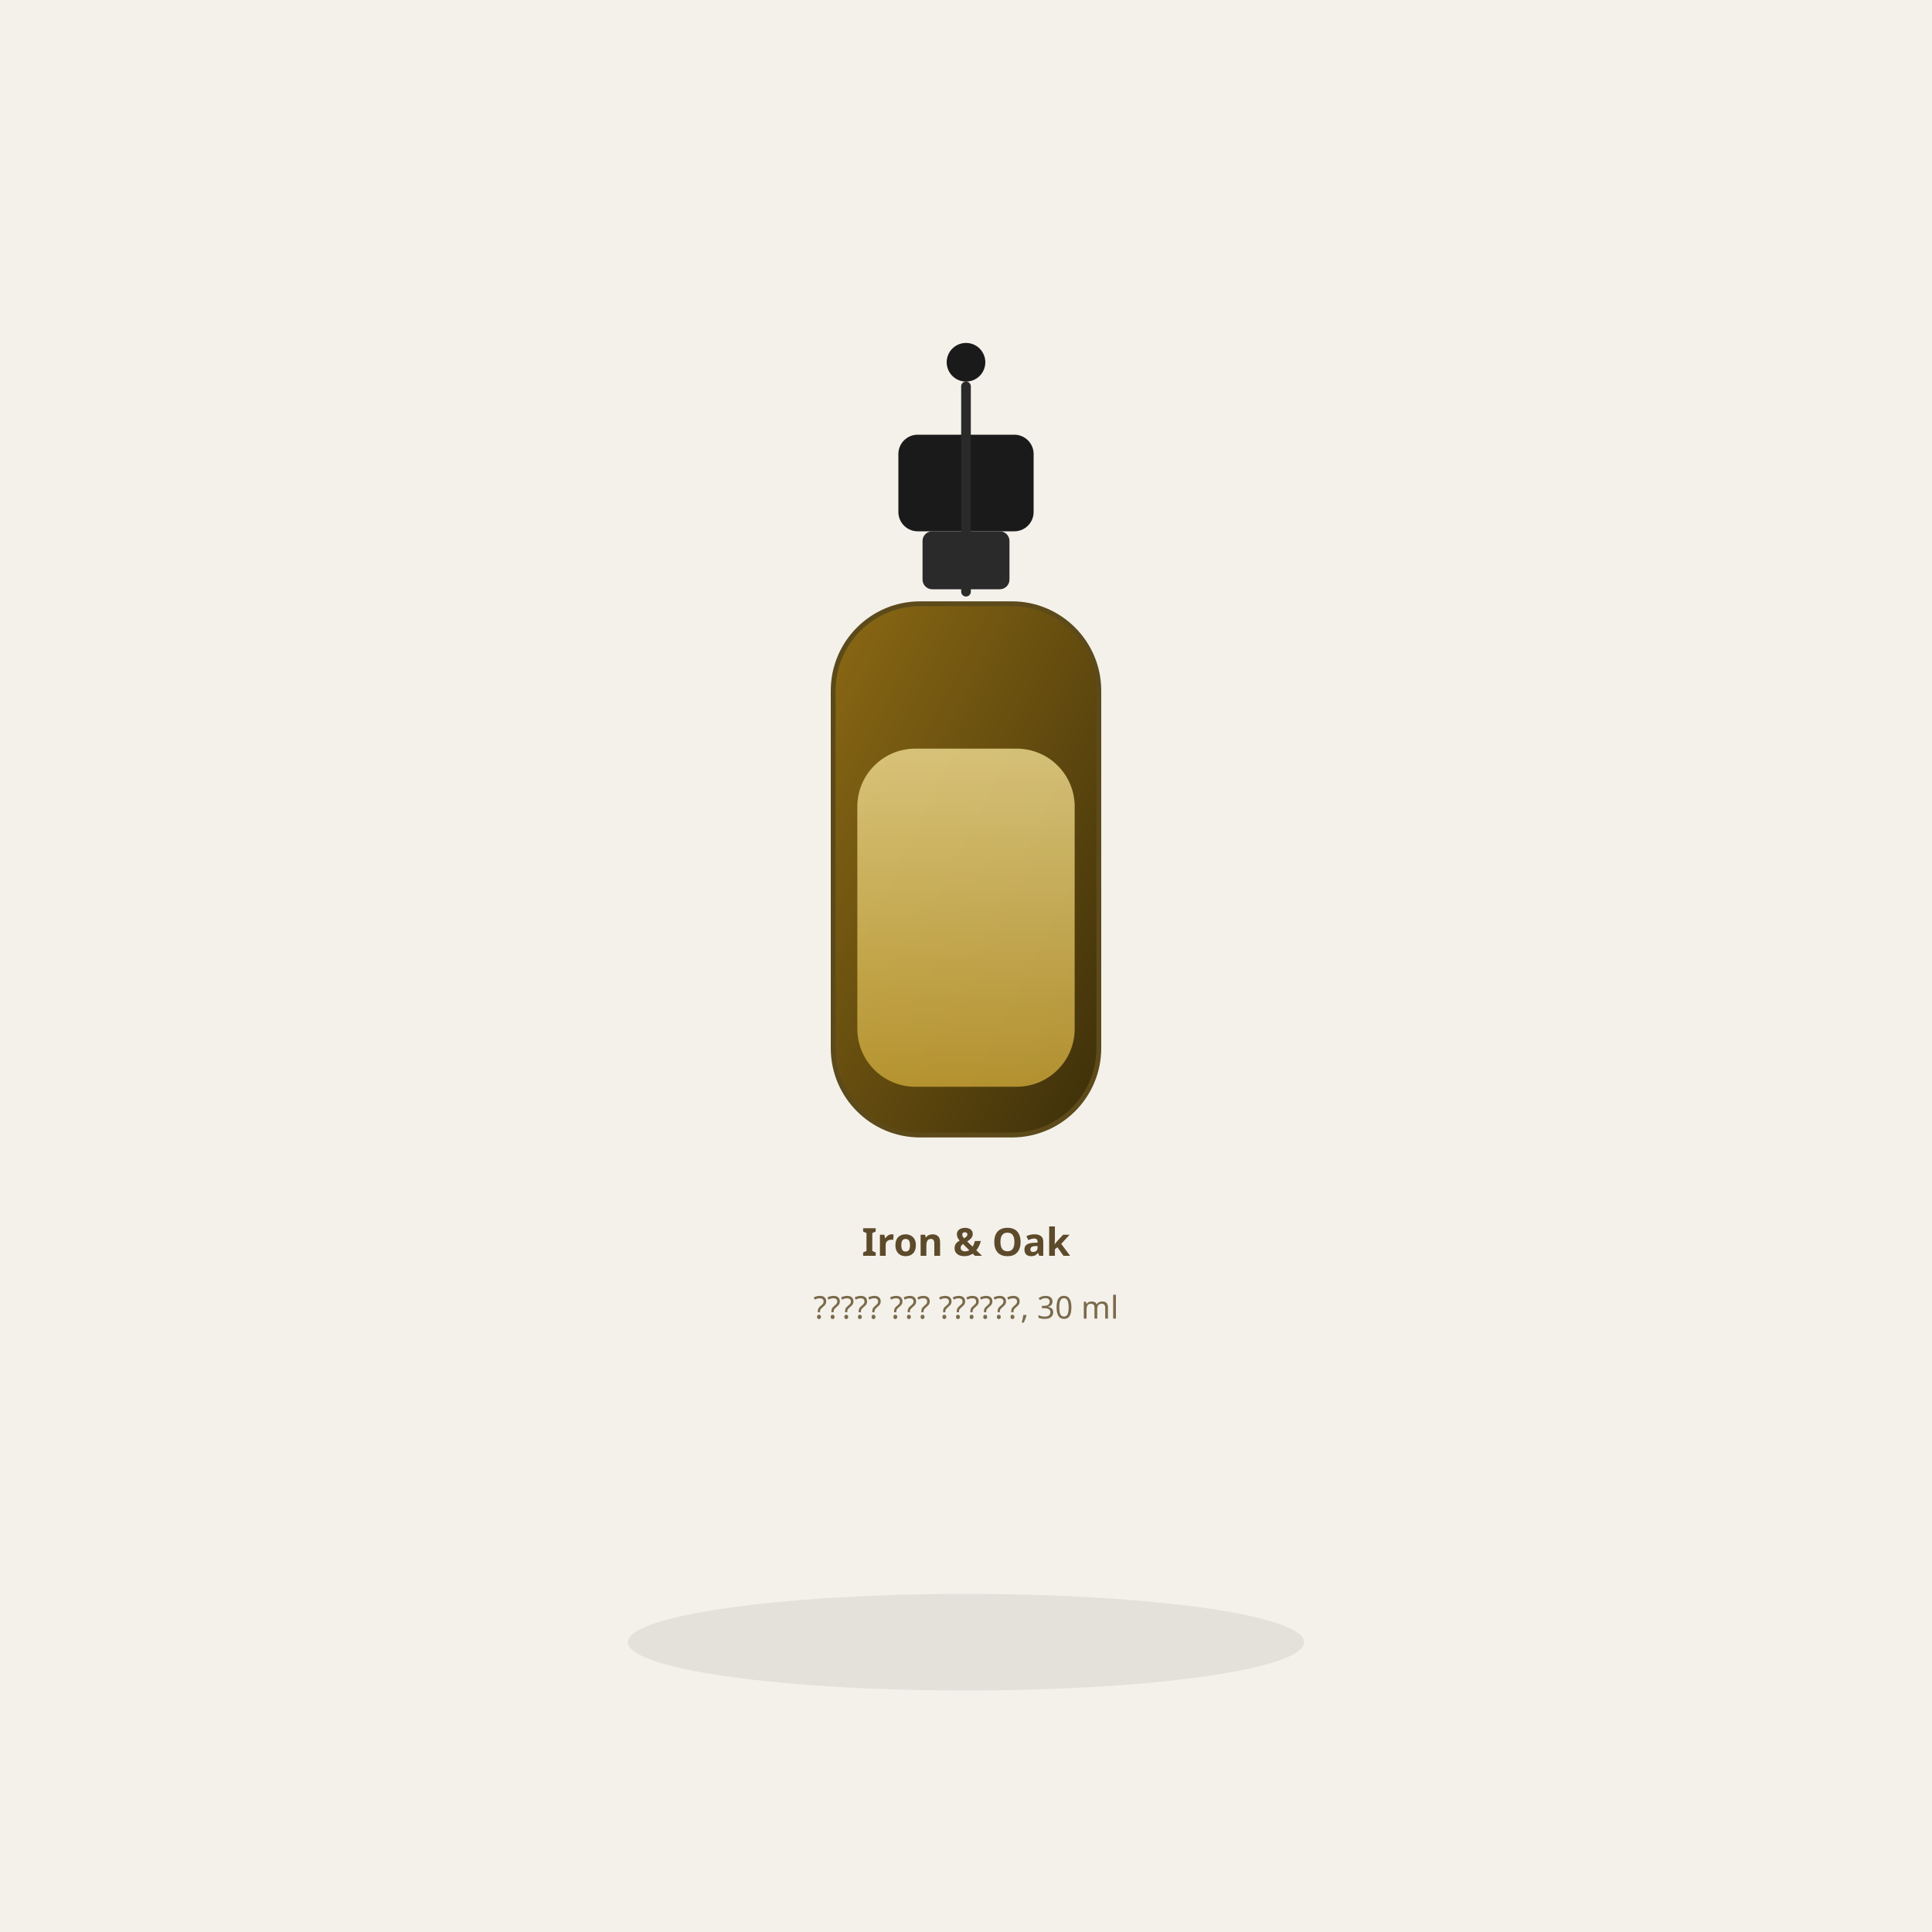
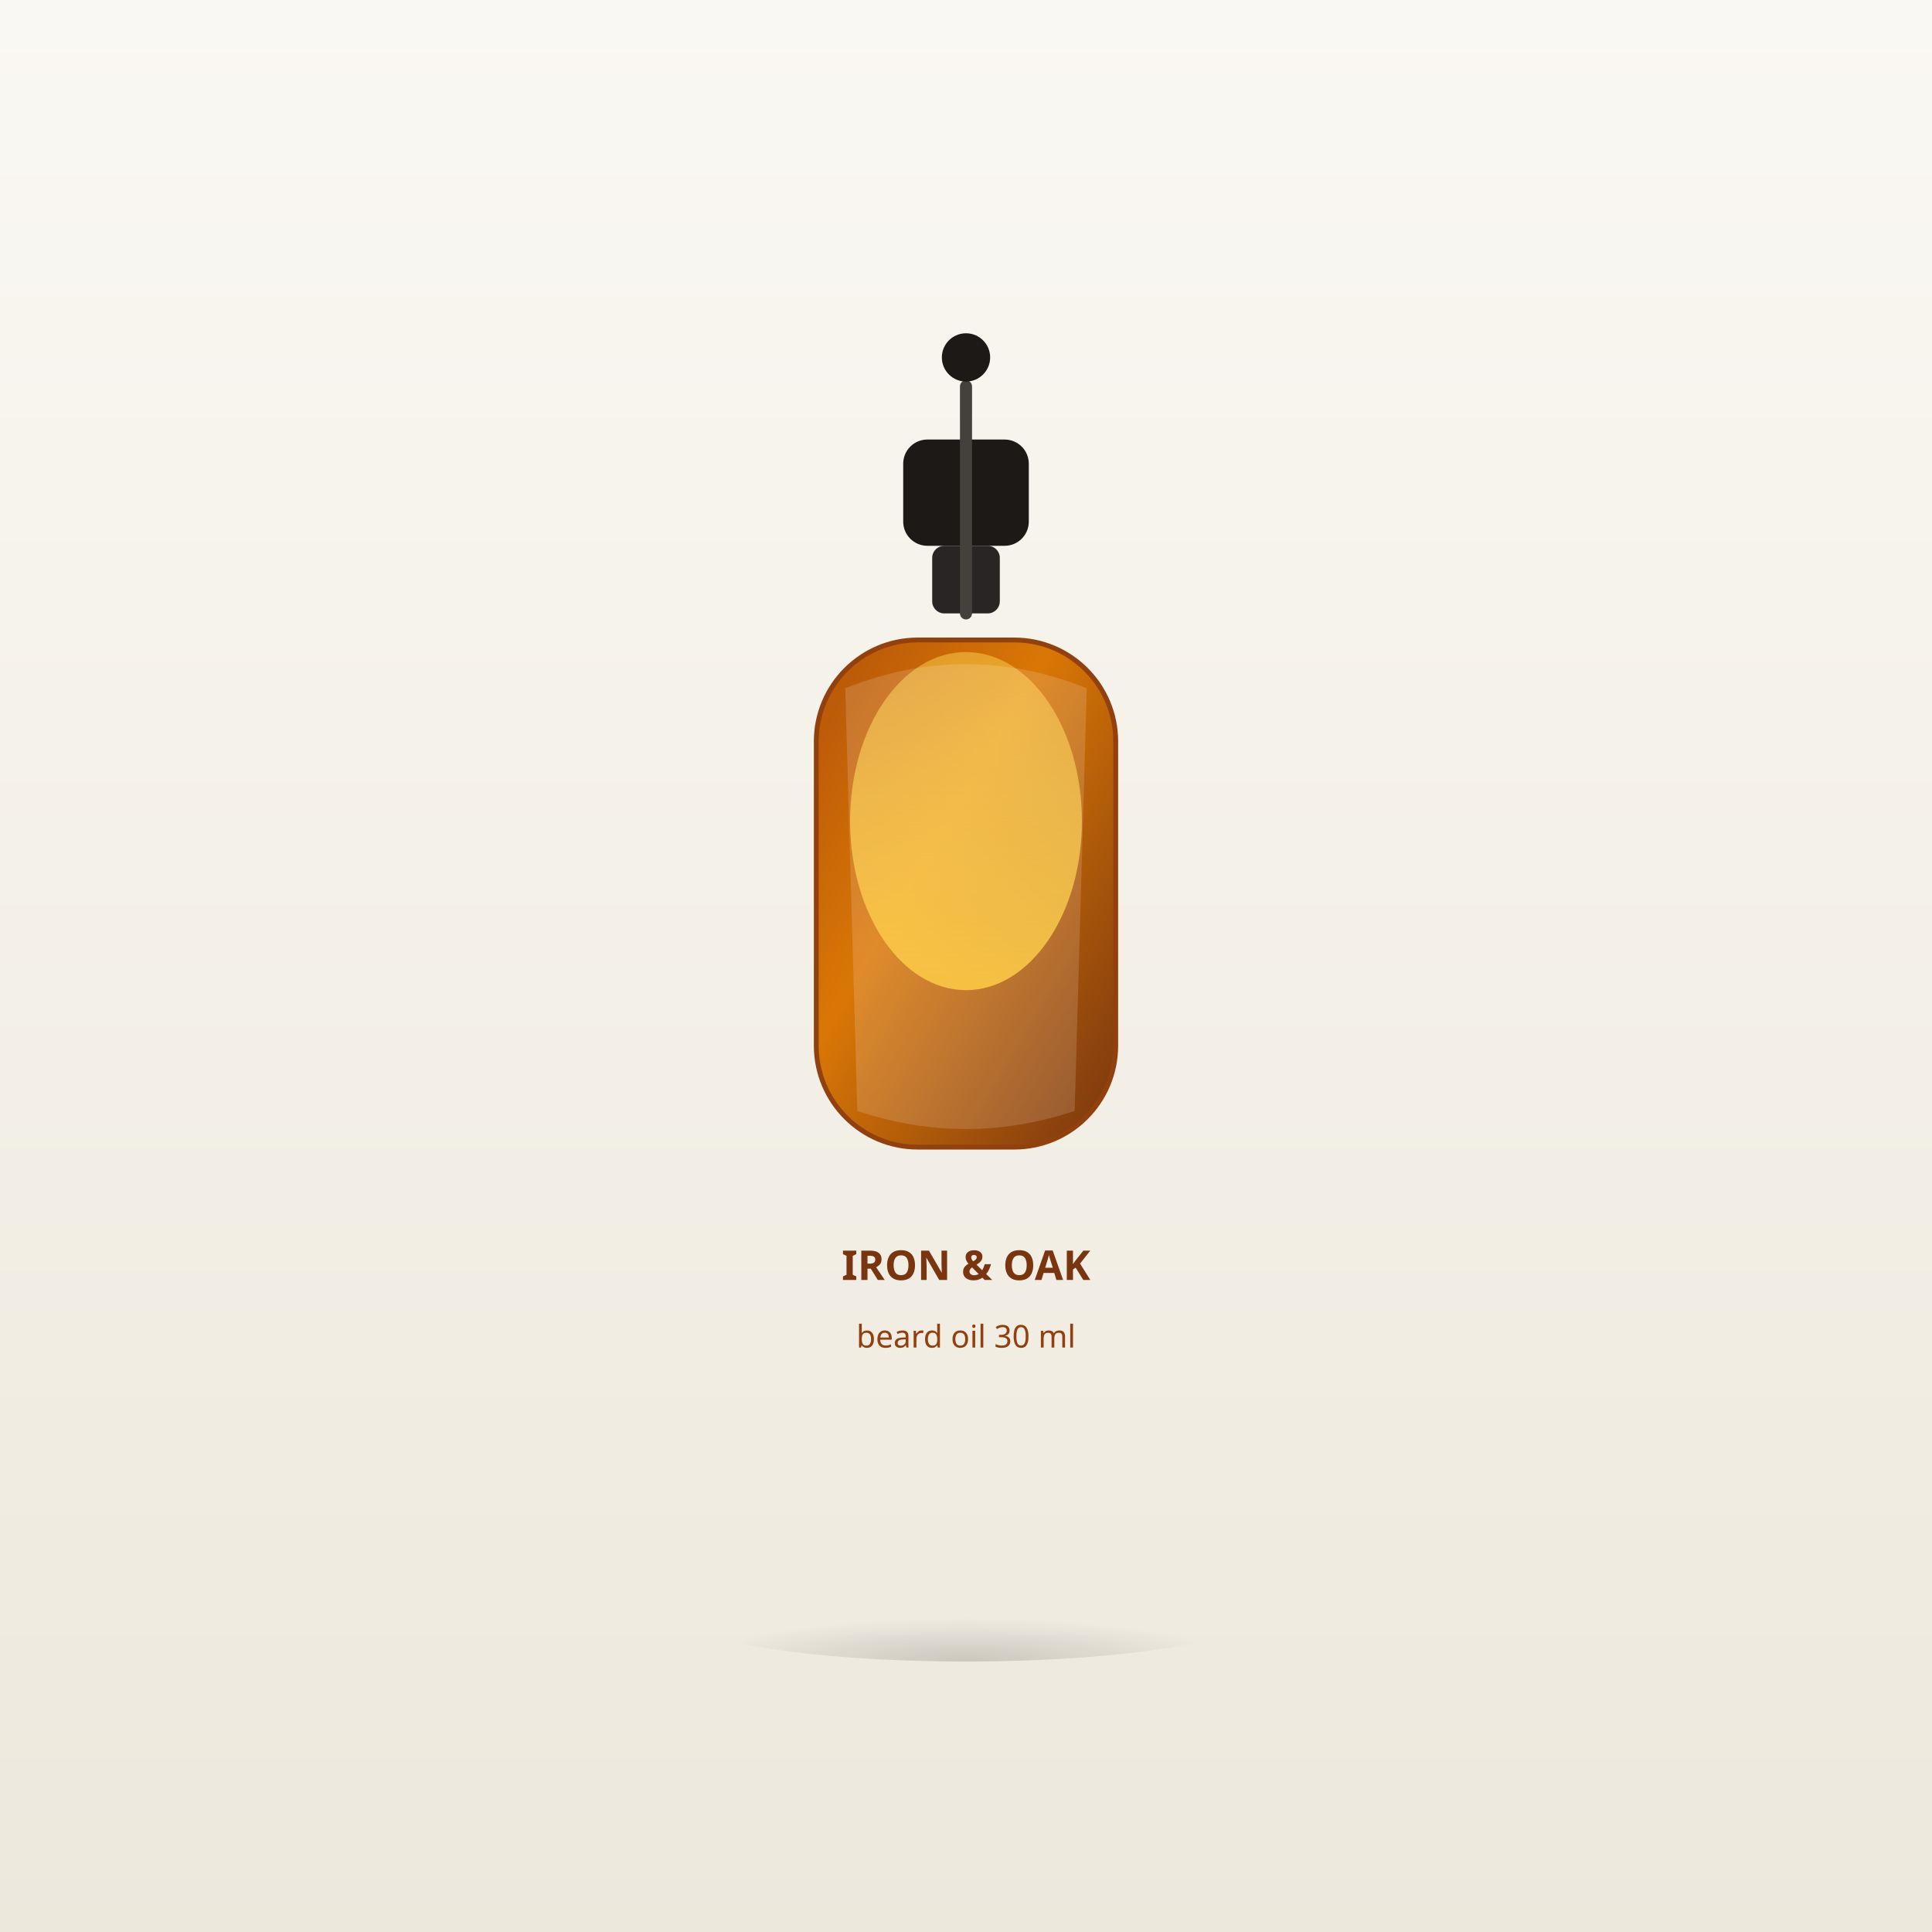
<svg xmlns="http://www.w3.org/2000/svg" viewBox="0 0 800 800" width="800" height="800">
  <defs>
-     <linearGradient id="am" x1="0%" y1="0%" x2="100%" y2="100%">
-       <stop offset="0%" style="stop-color:#8b6914" />
-       <stop offset="100%" style="stop-color:#3d2f0a" />
+     <linearGradient id="abg" x1="0%" y1="0%" x2="0%" y2="100%">
+       <stop offset="0%" stop-color="#faf8f3" />
+       <stop offset="100%" stop-color="#ede8dc" />
    </linearGradient>
-     <linearGradient id="liq" x1="0%" y1="100%" x2="0%" y2="0%">
-       <stop offset="0%" style="stop-color:#c4a035" />
-       <stop offset="100%" style="stop-color:#e8d48a" />
+     <linearGradient id="amber" x1="0%" y1="0%" x2="100%" y2="100%">
+       <stop offset="0%" stop-color="#b45309" />
+       <stop offset="40%" stop-color="#d97706" />
+       <stop offset="100%" stop-color="#78350f" />
    </linearGradient>
+     <linearGradient id="liquid" x1="0%" y1="100%" x2="0%" y2="0%">
+       <stop offset="0%" stop-color="#fbbf24" stop-opacity="0.9" />
+       <stop offset="100%" stop-color="#fcd34d" stop-opacity="0.5" />
+     </linearGradient>
+     <radialGradient id="bsh" cx="50%" cy="100%" r="45%">
+       <stop offset="0%" stop-color="#000" stop-opacity="0.15" />
+       <stop offset="100%" stop-color="#000" stop-opacity="0" />
+     </radialGradient>
  </defs>
-   <rect width="800" height="800" fill="#f4f1eb" />
-   <ellipse cx="400" cy="680" rx="140" ry="20" fill="#000" opacity="0.07" />
-   <g transform="translate(400,360)">
-     <rect x="-28" y="-180" width="56" height="40" rx="8" fill="#1a1a1a" />
-     <rect x="-18" y="-140" width="36" height="24" rx="4" fill="#2a2a2a" />
-     <rect x="-55" y="-110" width="110" height="220" rx="36" fill="url(#am)" stroke="#5c4a1a" stroke-width="2" />
-     <rect x="-45" y="-50" width="90" height="140" rx="24" fill="url(#liq)" opacity="0.85" />
-     <line x1="0" y1="-115" x2="0" y2="-200" stroke="#2a2a2a" stroke-width="4" stroke-linecap="round" />
-     <circle cx="0" cy="-210" r="8" fill="#1a1a1a" />
-     <text x="0" y="160" text-anchor="middle" font-family="system-ui,sans-serif" font-size="16" font-weight="600" fill="#5c4a2a">Iron &amp; Oak</text>
-     <text x="0" y="186" text-anchor="middle" font-family="system-ui,sans-serif" font-size="13" fill="#7a6a4a">????? ??? ??????, 30 ml</text>
+   <rect width="800" height="800" fill="url(#abg)" />
+   <ellipse cx="400" cy="668" rx="120" ry="20" fill="url(#bsh)" />
+   <g transform="translate(400, 380)">
+     <rect x="-26" y="-198" width="52" height="44" rx="10" fill="#1c1917" />
+     <rect x="-14" y="-154" width="28" height="28" rx="5" fill="#292524" />
+     <line x1="0" y1="-126" x2="0" y2="-220" stroke="#44403c" stroke-width="5" stroke-linecap="round" />
+     <circle cx="0" cy="-232" r="10" fill="#1c1917" />
+     <rect x="-62" y="-115" width="124" height="210" rx="42" fill="url(#amber)" stroke="#92400e" stroke-width="2" />
+     <ellipse cx="0" cy="-40" rx="48" ry="70" fill="url(#liquid)" />
+     <path d="M-50 -95 Q0 -115 50 -95 L45 80 Q0 95 -45 80 Z" fill="#fff" opacity="0.15" />
+     <text x="0" y="150" text-anchor="middle" font-family="system-ui,sans-serif" font-size="17" font-weight="600" fill="#78350f">IRON &amp; OAK</text>
+     <text x="0" y="178" text-anchor="middle" font-family="system-ui,sans-serif" font-size="13" fill="#92400e">beard oil 30 ml</text>
  </g>
</svg>
